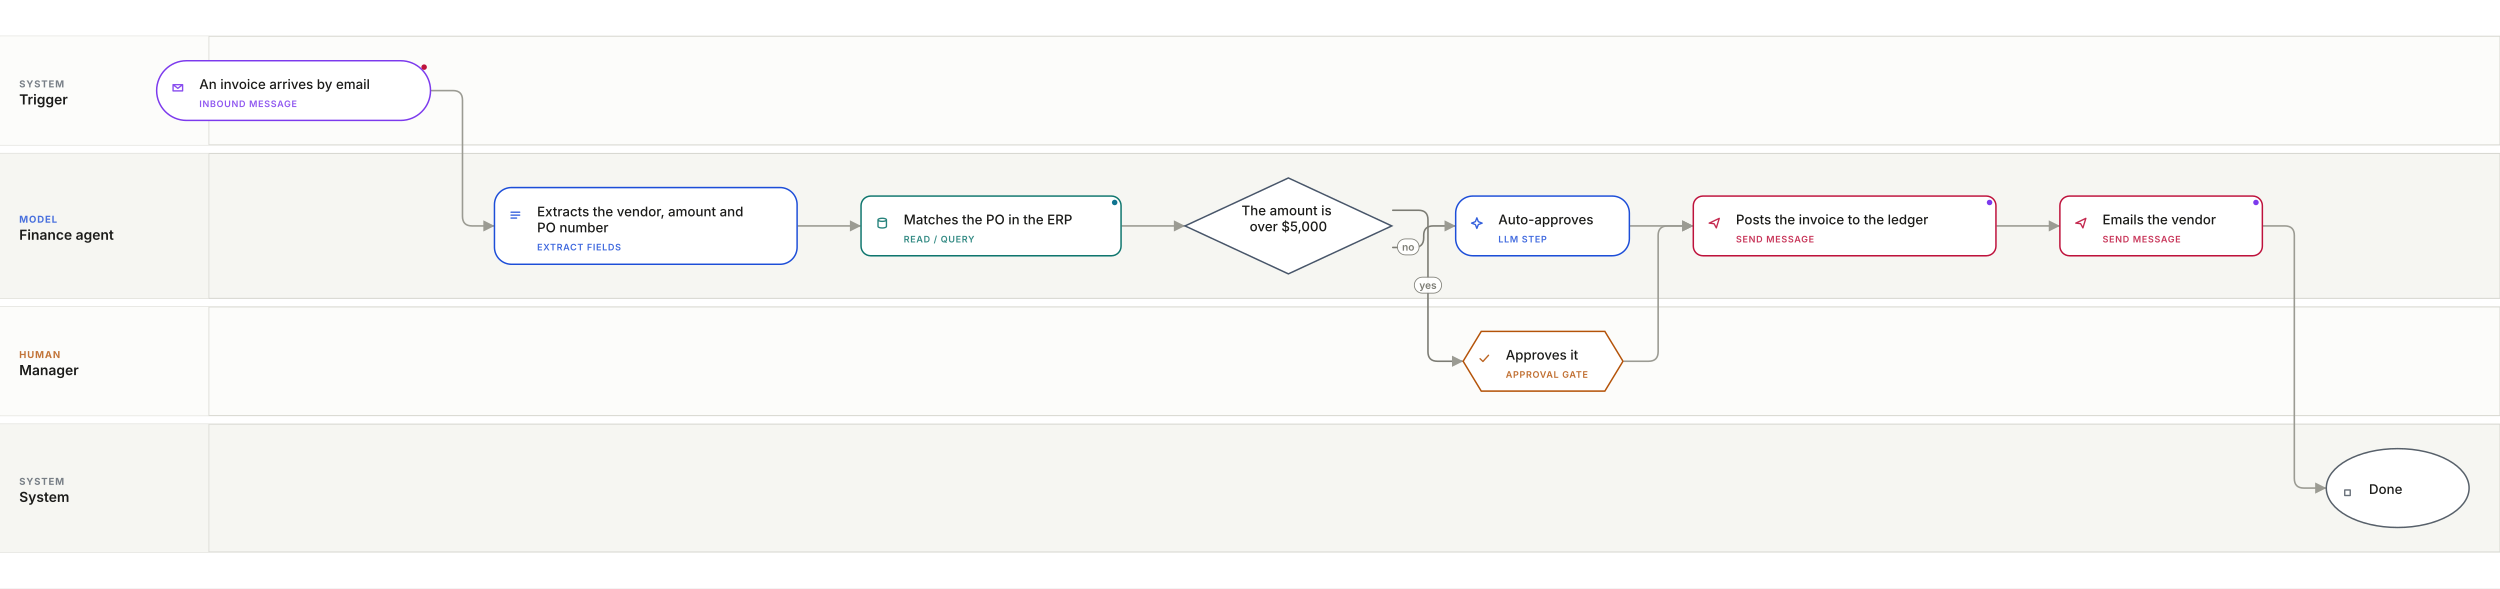
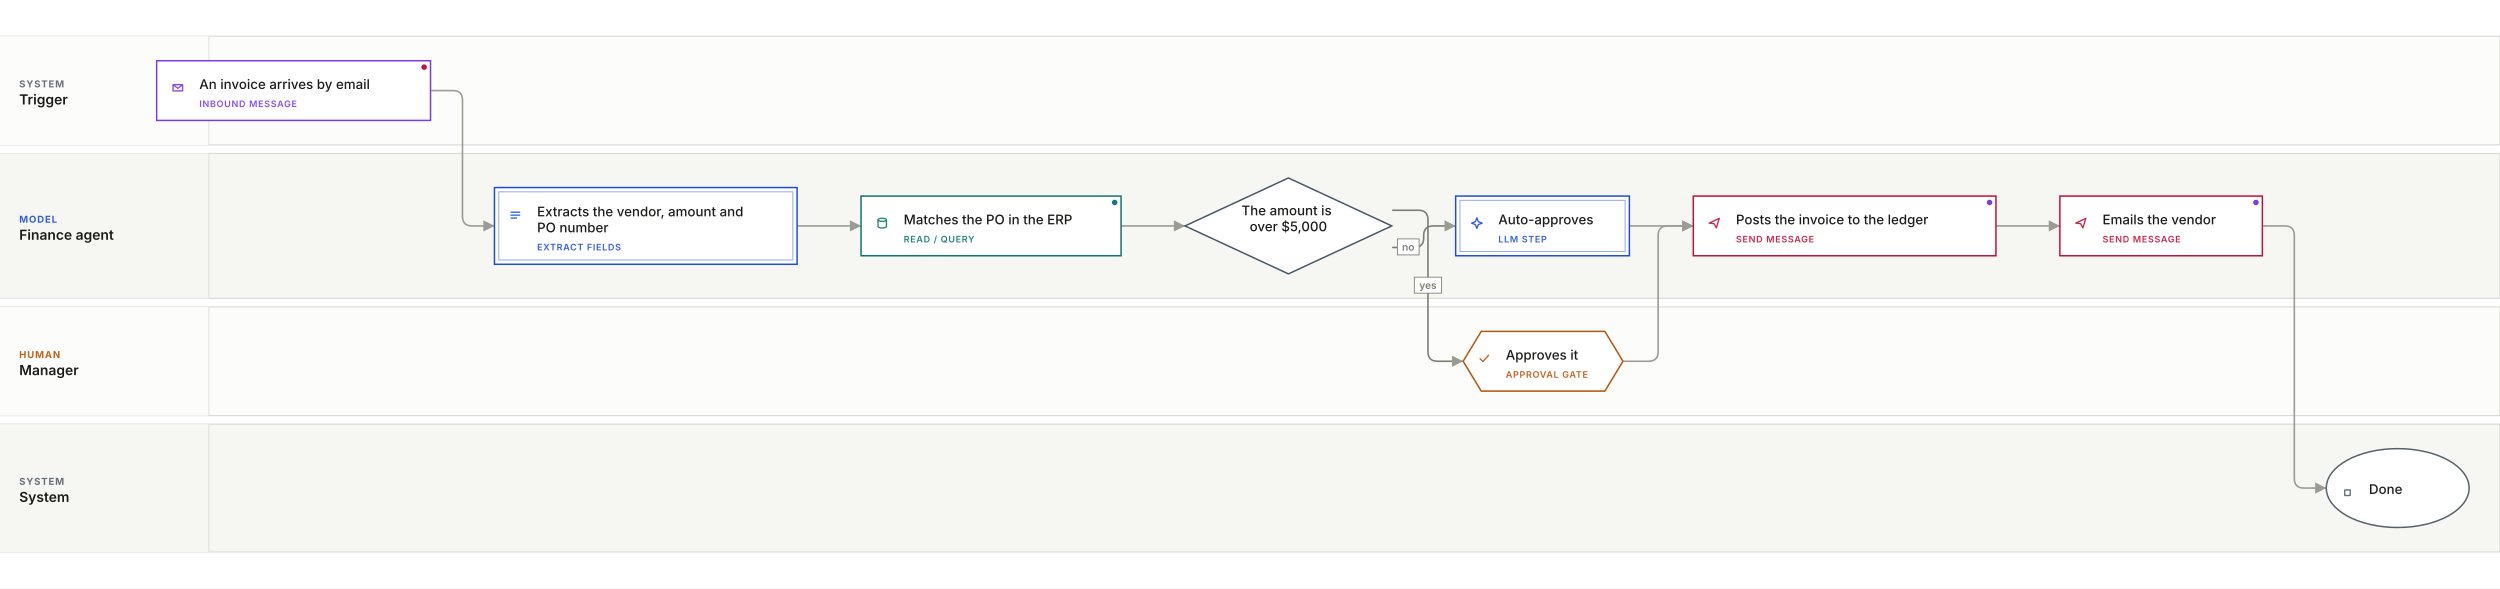
<svg xmlns="http://www.w3.org/2000/svg" width="2346" height="552" viewBox="0 0 2346 552" font-family="ui-sans-serif, -apple-system, 'Segoe UI', Inter, Roboto, sans-serif">
  <defs>
    <marker id="arrow" viewBox="0 0 10 10" refX="9" refY="5" markerWidth="7" markerHeight="7" orient="auto-start-reverse">
      <path d="M 0 0 L 10 5 L 0 10 z" fill="#9b9b93" />
    </marker>
    <marker id="arrow-select" viewBox="0 0 10 10" refX="9" refY="5" markerWidth="7" markerHeight="7" orient="auto-start-reverse">
      <path d="M 0 0 L 10 5 L 0 10 z" fill="#3b5bdb" />
    </marker>
    <marker id="arrow-danger" viewBox="0 0 10 10" refX="9" refY="5" markerWidth="7" markerHeight="7" orient="auto-start-reverse">
      <path d="M 0 0 L 10 5 L 0 10 z" fill="#b42318" />
    </marker>
  </defs>
  <rect width="2346" height="552" fill="#ffffff" />
  <g class="lane" data-lane="trigger">
    <rect x="0" y="34" width="2346" height="102" fill="#fcfcfa" stroke="#d8d8d1" stroke-width="1" />
    <rect x="0" y="34" width="196" height="102" fill="#fcfcfa" />
    <line x1="196" y1="34" x2="196" y2="136" stroke="#d8d8d1" stroke-width="1" opacity="0.7" />
-     <text x="18" y="82" font-size="9" font-weight="700" letter-spacing="0.8" fill="#57606a" opacity="0.8">SYSTEM</text>
+     <text x="18" y="82" font-size="9" font-weight="700" letter-spacing="0.8" fill="#57606a" opacity="0.9">SYSTEM</text>
    <text x="18" y="98" font-size="13" font-weight="600" fill="#1b1b19">Trigger</text>
  </g>
  <g class="lane" data-lane="finance-agent">
    <rect x="0" y="144" width="2346" height="136" fill="#f6f6f2" stroke="#d8d8d1" stroke-width="1" />
    <rect x="0" y="144" width="196" height="136" fill="#f6f6f2" />
    <line x1="196" y1="144" x2="196" y2="280" stroke="#d8d8d1" stroke-width="1" opacity="0.7" />
-     <text x="18" y="209" font-size="9" font-weight="700" letter-spacing="0.8" fill="#1d4ed8" opacity="0.8">MODEL</text>
+     <text x="18" y="209" font-size="9" font-weight="700" letter-spacing="0.8" fill="#1d4ed8" opacity="0.9">MODEL</text>
    <text x="18" y="225" font-size="13" font-weight="600" fill="#1b1b19">Finance agent</text>
  </g>
  <g class="lane" data-lane="manager">
    <rect x="0" y="288" width="2346" height="102" fill="#fcfcfa" stroke="#d8d8d1" stroke-width="1" />
    <rect x="0" y="288" width="196" height="102" fill="#fcfcfa" />
    <line x1="196" y1="288" x2="196" y2="390" stroke="#d8d8d1" stroke-width="1" opacity="0.7" />
-     <text x="18" y="336" font-size="9" font-weight="700" letter-spacing="0.8" fill="#b45309" opacity="0.8">HUMAN</text>
+     <text x="18" y="336" font-size="9" font-weight="700" letter-spacing="0.8" fill="#b45309" opacity="0.9">HUMAN</text>
    <text x="18" y="352" font-size="13" font-weight="600" fill="#1b1b19">Manager</text>
  </g>
  <g class="lane" data-lane="system">
    <rect x="0" y="398" width="2346" height="120" fill="#f6f6f2" stroke="#d8d8d1" stroke-width="1" />
    <rect x="0" y="398" width="196" height="120" fill="#f6f6f2" />
    <line x1="196" y1="398" x2="196" y2="518" stroke="#d8d8d1" stroke-width="1" opacity="0.7" />
-     <text x="18" y="455" font-size="9" font-weight="700" letter-spacing="0.8" fill="#57606a" opacity="0.8">SYSTEM</text>
+     <text x="18" y="455" font-size="9" font-weight="700" letter-spacing="0.8" fill="#57606a" opacity="0.9">SYSTEM</text>
    <text x="18" y="471" font-size="13" font-weight="600" fill="#1b1b19">System</text>
  </g>
  <g class="edge" data-edge="e1">
    <path d="M 405 85 L 425 85 Q 434 85 434 94 L 434 203 Q 434 212 443 212 L 463 212" fill="none" stroke="#9b9b93" stroke-width="1.5" stroke-linecap="round" marker-end="url(#arrow)" />
  </g>
  <g class="edge" data-edge="e2">
    <path d="M 749 212 L 778 212 L 778 212 L 807 212" fill="none" stroke="#9b9b93" stroke-width="1.5" stroke-linecap="round" marker-end="url(#arrow)" />
  </g>
  <g class="edge" data-edge="e3">
    <path d="M 1053 212 L 1082 212 L 1082 212 L 1111 212" fill="none" stroke="#9b9b93" stroke-width="1.5" stroke-linecap="round" marker-end="url(#arrow)" />
  </g>
  <g class="edge" data-edge="e4">
    <path d="M 1307 197.3 L 1331 197.3 Q 1340 197.3 1340 206.3 L 1340 330 Q 1340 339 1349 339 L 1372 339" fill="none" stroke="#7c7c74" stroke-width="1.5" stroke-linecap="round" marker-end="url(#arrow)" />
    <g class="edge-label">
-       <rect x="1327.2" y="260.1" width="25.6" height="15" rx="7.5" fill="#ffffff" stroke="#7c7c74" stroke-width="0.8" opacity="0.95" />
+       <rect x="1327.2" y="260.1" width="25.6" height="15" fill="#ffffff" stroke="#7c7c74" stroke-width="0.8" />
      <text x="1340.0" y="271.1" text-anchor="middle" font-size="9.5" font-weight="600" fill="#7c7c74">yes</text>
    </g>
  </g>
  <g class="edge" data-edge="e5">
    <path d="M 1307 232.2 L 1327 232.2 Q 1336 232.2 1336 223.2 L 1336 221 Q 1336 212 1345 212 L 1365 212" fill="none" stroke="#7c7c74" stroke-width="1.5" stroke-linecap="round" marker-end="url(#arrow)" />
    <g class="edge-label">
-       <rect x="1311.3" y="224.2" width="20.4" height="15" rx="7.5" fill="#ffffff" stroke="#7c7c74" stroke-width="0.8" opacity="0.95" />
+       <rect x="1311.3" y="224.2" width="20.4" height="15" fill="#ffffff" stroke="#7c7c74" stroke-width="0.8" />
      <text x="1321.5" y="235.2" text-anchor="middle" font-size="9.5" font-weight="600" fill="#7c7c74">no</text>
    </g>
  </g>
  <g class="edge" data-edge="e6">
    <path d="M 1524 339 L 1547 339 Q 1556 339 1556 330 L 1556 221 Q 1556 212 1565 212 L 1588 212" fill="none" stroke="#9b9b93" stroke-width="1.5" stroke-linecap="round" marker-end="url(#arrow)" />
  </g>
  <g class="edge" data-edge="e7">
    <path d="M 1530 212 L 1559 212 L 1559 212 L 1588 212" fill="none" stroke="#9b9b93" stroke-width="1.5" stroke-linecap="round" marker-end="url(#arrow)" />
  </g>
  <g class="edge" data-edge="e8">
    <path d="M 1874 212 L 1903 212 L 1903 212 L 1932 212" fill="none" stroke="#9b9b93" stroke-width="1.5" stroke-linecap="round" marker-end="url(#arrow)" />
  </g>
  <g class="edge" data-edge="e9">
    <path d="M 2124 212 L 2144 212 Q 2153 212 2153 221 L 2153 449 Q 2153 458 2162 458 L 2182 458" fill="none" stroke="#9b9b93" stroke-width="1.5" stroke-linecap="round" marker-end="url(#arrow)" />
  </g>
  <g class="node" data-node="n1" data-shape="pill" transform="translate(146,56)">
-     <rect x="1" y="1" width="257" height="56" rx="28" fill="#ffffff" stroke="#7c3aed" stroke-width="1.4" />
+     <rect x="1" y="1" width="257" height="56" fill="#ffffff" stroke="#7c3aed" stroke-width="1.4" />
    <g transform="translate(14,19.5) scale(0.86)" fill="none" stroke="#7c3aed" stroke-width="1.5" stroke-linecap="round" stroke-linejoin="round" opacity="0.9">
      <path d="M2.8 4.6h10.4v6.8H2.8Z M2.8 4.6 8 8.6l5.2-4" />
    </g>
    <text font-size="12.5" font-weight="520" fill="#1b1b19">
      <tspan x="41" y="27.5">An invoice arrives by email</tspan>
    </text>
-     <text x="41" y="44.5" font-size="8.5" font-weight="600" letter-spacing="0.6" fill="#7c3aed" opacity="0.85">INBOUND MESSAGE</text>
+     <text x="41" y="44.5" font-size="8.5" font-weight="600" letter-spacing="0.6" fill="#7c3aed" opacity="0.9">INBOUND MESSAGE</text>
    <circle cx="252" cy="7" r="2.6" fill="#be123c" />
  </g>
  <g class="node" data-node="n2" data-shape="round" transform="translate(463,175)">
-     <rect x="1" y="1" width="284" height="72" rx="16" fill="#ffffff" stroke="#1d4ed8" stroke-width="1.4" />
+     <rect x="1" y="1" width="284" height="72" fill="#ffffff" stroke="#1d4ed8" stroke-width="1.4" />
+     <rect x="5" y="5" width="276" height="64" fill="none" stroke="#1d4ed8" stroke-width="1" opacity="0.45" />
    <g transform="translate(14,20.0) scale(0.86)" fill="none" stroke="#1d4ed8" stroke-width="1.5" stroke-linecap="round" stroke-linejoin="round" opacity="0.9">
      <path d="M3 4.8h9.4 M3 8h9.4 M3 11.2h6" />
    </g>
    <text font-size="12.5" font-weight="520" fill="#1b1b19">
      <tspan x="41" y="28.0">Extracts the vendor, amount and</tspan>
      <tspan x="41" y="43.0">PO number</tspan>
    </text>
-     <text x="41" y="60.0" font-size="8.5" font-weight="600" letter-spacing="0.6" fill="#1d4ed8" opacity="0.85">EXTRACT FIELDS</text>
+     <text x="41" y="60.0" font-size="8.5" font-weight="600" letter-spacing="0.6" fill="#1d4ed8" opacity="0.9">EXTRACT FIELDS</text>
  </g>
  <g class="node" data-node="n3" data-shape="rect" transform="translate(807,183)">
-     <rect x="1" y="1" width="244" height="56" rx="9" fill="#ffffff" stroke="#0f766e" stroke-width="1.4" />
+     <rect x="1" y="1" width="244" height="56" fill="#ffffff" stroke="#0f766e" stroke-width="1.4" />
    <g transform="translate(14,19.5) scale(0.86)" fill="none" stroke="#0f766e" stroke-width="1.5" stroke-linecap="round" stroke-linejoin="round" opacity="0.9">
      <path d="M3.4 4.4c0-1 2.1-1.7 4.6-1.7s4.6.7 4.6 1.7v7.2c0 1-2.1 1.7-4.6 1.7s-4.6-.7-4.6-1.7Z M3.4 4.4c0 1 2.1 1.7 4.6 1.7s4.6-.7 4.6-1.7" />
    </g>
    <text font-size="12.5" font-weight="520" fill="#1b1b19">
      <tspan x="41" y="27.5">Matches the PO in the ERP</tspan>
    </text>
-     <text x="41" y="44.5" font-size="8.5" font-weight="600" letter-spacing="0.6" fill="#0f766e" opacity="0.85">READ / QUERY</text>
+     <text x="41" y="44.5" font-size="8.5" font-weight="600" letter-spacing="0.6" fill="#0f766e" opacity="0.9">READ / QUERY</text>
    <circle cx="239" cy="7" r="2.6" fill="#0e7490" />
  </g>
  <g class="node" data-node="n4" data-shape="diamond" transform="translate(1111,166)">
    <path d="M 98 1 L 195 46 L 98 91 L 1 46 Z" fill="#ffffff" stroke="#475569" stroke-width="1.4" />
    <text font-size="12.5" font-weight="520" fill="#1b1b19">
      <tspan x="98" y="36.0" text-anchor="middle">The amount is</tspan>
      <tspan x="98" y="51.0" text-anchor="middle">over $5,000</tspan>
    </text>
  </g>
  <g class="node" data-node="n5" data-shape="hex" transform="translate(1372,310)">
    <path d="M 18 1 H 134 L 151 29 L 134 57 H 18 L 1 29 Z" fill="#ffffff" stroke="#b45309" stroke-width="1.4" />
    <g transform="translate(14,19.5) scale(0.86)" fill="none" stroke="#b45309" stroke-width="1.5" stroke-linecap="round" stroke-linejoin="round" opacity="0.9">
      <path d="M3.4 8.3 6.5 11.3 12.6 4.5" />
    </g>
    <text font-size="12.5" font-weight="520" fill="#1b1b19">
      <tspan x="41" y="27.5">Approves it</tspan>
    </text>
-     <text x="41" y="44.5" font-size="8.5" font-weight="600" letter-spacing="0.6" fill="#b45309" opacity="0.85">APPROVAL GATE</text>
+     <text x="41" y="44.5" font-size="8.5" font-weight="600" letter-spacing="0.6" fill="#b45309" opacity="0.9">APPROVAL GATE</text>
  </g>
  <g class="node" data-node="n6" data-shape="round" transform="translate(1365,183)">
-     <rect x="1" y="1" width="163" height="56" rx="16" fill="#ffffff" stroke="#1d4ed8" stroke-width="1.4" />
+     <rect x="1" y="1" width="163" height="56" fill="#ffffff" stroke="#1d4ed8" stroke-width="1.4" />
+     <rect x="5" y="5" width="155" height="48" fill="none" stroke="#1d4ed8" stroke-width="1" opacity="0.45" />
    <g transform="translate(14,19.5) scale(0.86)" fill="none" stroke="#1d4ed8" stroke-width="1.5" stroke-linecap="round" stroke-linejoin="round" opacity="0.9">
      <path d="M8 2.2 9.6 6.4 13.8 8 9.6 9.6 8 13.8 6.4 9.6 2.2 8 6.4 6.4Z" />
    </g>
    <text font-size="12.5" font-weight="520" fill="#1b1b19">
      <tspan x="41" y="27.5">Auto-approves</tspan>
    </text>
-     <text x="41" y="44.5" font-size="8.5" font-weight="600" letter-spacing="0.6" fill="#1d4ed8" opacity="0.85">LLM STEP</text>
+     <text x="41" y="44.5" font-size="8.5" font-weight="600" letter-spacing="0.6" fill="#1d4ed8" opacity="0.9">LLM STEP</text>
  </g>
  <g class="node" data-node="n7" data-shape="rect" transform="translate(1588,183)">
-     <rect x="1" y="1" width="284" height="56" rx="9" fill="#ffffff" stroke="#be123c" stroke-width="1.4" />
+     <rect x="1" y="1" width="284" height="56" fill="#ffffff" stroke="#be123c" stroke-width="1.4" />
    <g transform="translate(14,19.5) scale(0.86)" fill="none" stroke="#be123c" stroke-width="1.5" stroke-linecap="round" stroke-linejoin="round" opacity="0.9">
      <path d="M2.2 8 13.2 2.8 10 13.2 7.5 8.6Z" />
    </g>
    <text font-size="12.5" font-weight="520" fill="#1b1b19">
      <tspan x="41" y="27.5">Posts the invoice to the ledger</tspan>
    </text>
-     <text x="41" y="44.5" font-size="8.5" font-weight="600" letter-spacing="0.6" fill="#be123c" opacity="0.85">SEND MESSAGE</text>
+     <text x="41" y="44.5" font-size="8.5" font-weight="600" letter-spacing="0.6" fill="#be123c" opacity="0.9">SEND MESSAGE</text>
    <circle cx="279" cy="7" r="2.6" fill="#7c3aed" />
  </g>
  <g class="node" data-node="n8" data-shape="rect" transform="translate(1932,183)">
-     <rect x="1" y="1" width="190" height="56" rx="9" fill="#ffffff" stroke="#be123c" stroke-width="1.4" />
+     <rect x="1" y="1" width="190" height="56" fill="#ffffff" stroke="#be123c" stroke-width="1.4" />
    <g transform="translate(14,19.5) scale(0.86)" fill="none" stroke="#be123c" stroke-width="1.5" stroke-linecap="round" stroke-linejoin="round" opacity="0.9">
      <path d="M2.2 8 13.2 2.8 10 13.2 7.5 8.6Z" />
    </g>
    <text font-size="12.5" font-weight="520" fill="#1b1b19">
      <tspan x="41" y="27.5">Emails the vendor</tspan>
    </text>
-     <text x="41" y="44.5" font-size="8.5" font-weight="600" letter-spacing="0.6" fill="#be123c" opacity="0.85">SEND MESSAGE</text>
+     <text x="41" y="44.5" font-size="8.5" font-weight="600" letter-spacing="0.6" fill="#be123c" opacity="0.9">SEND MESSAGE</text>
    <circle cx="185" cy="7" r="2.6" fill="#7c3aed" />
  </g>
  <g class="node" data-node="n9" data-shape="circle" transform="translate(2182,420)">
    <ellipse cx="68" cy="38" rx="67" ry="37" fill="#ffffff" stroke="#57606a" stroke-width="1.4" />
    <g transform="translate(14,35.5) scale(0.86)" fill="none" stroke="#57606a" stroke-width="1.5" stroke-linecap="round" stroke-linejoin="round" opacity="0.9">
      <path d="M5 5h6v6H5Z" />
    </g>
    <text font-size="12.5" font-weight="520" fill="#1b1b19">
      <tspan x="41" y="43.5">Done</tspan>
    </text>
  </g>
</svg>
